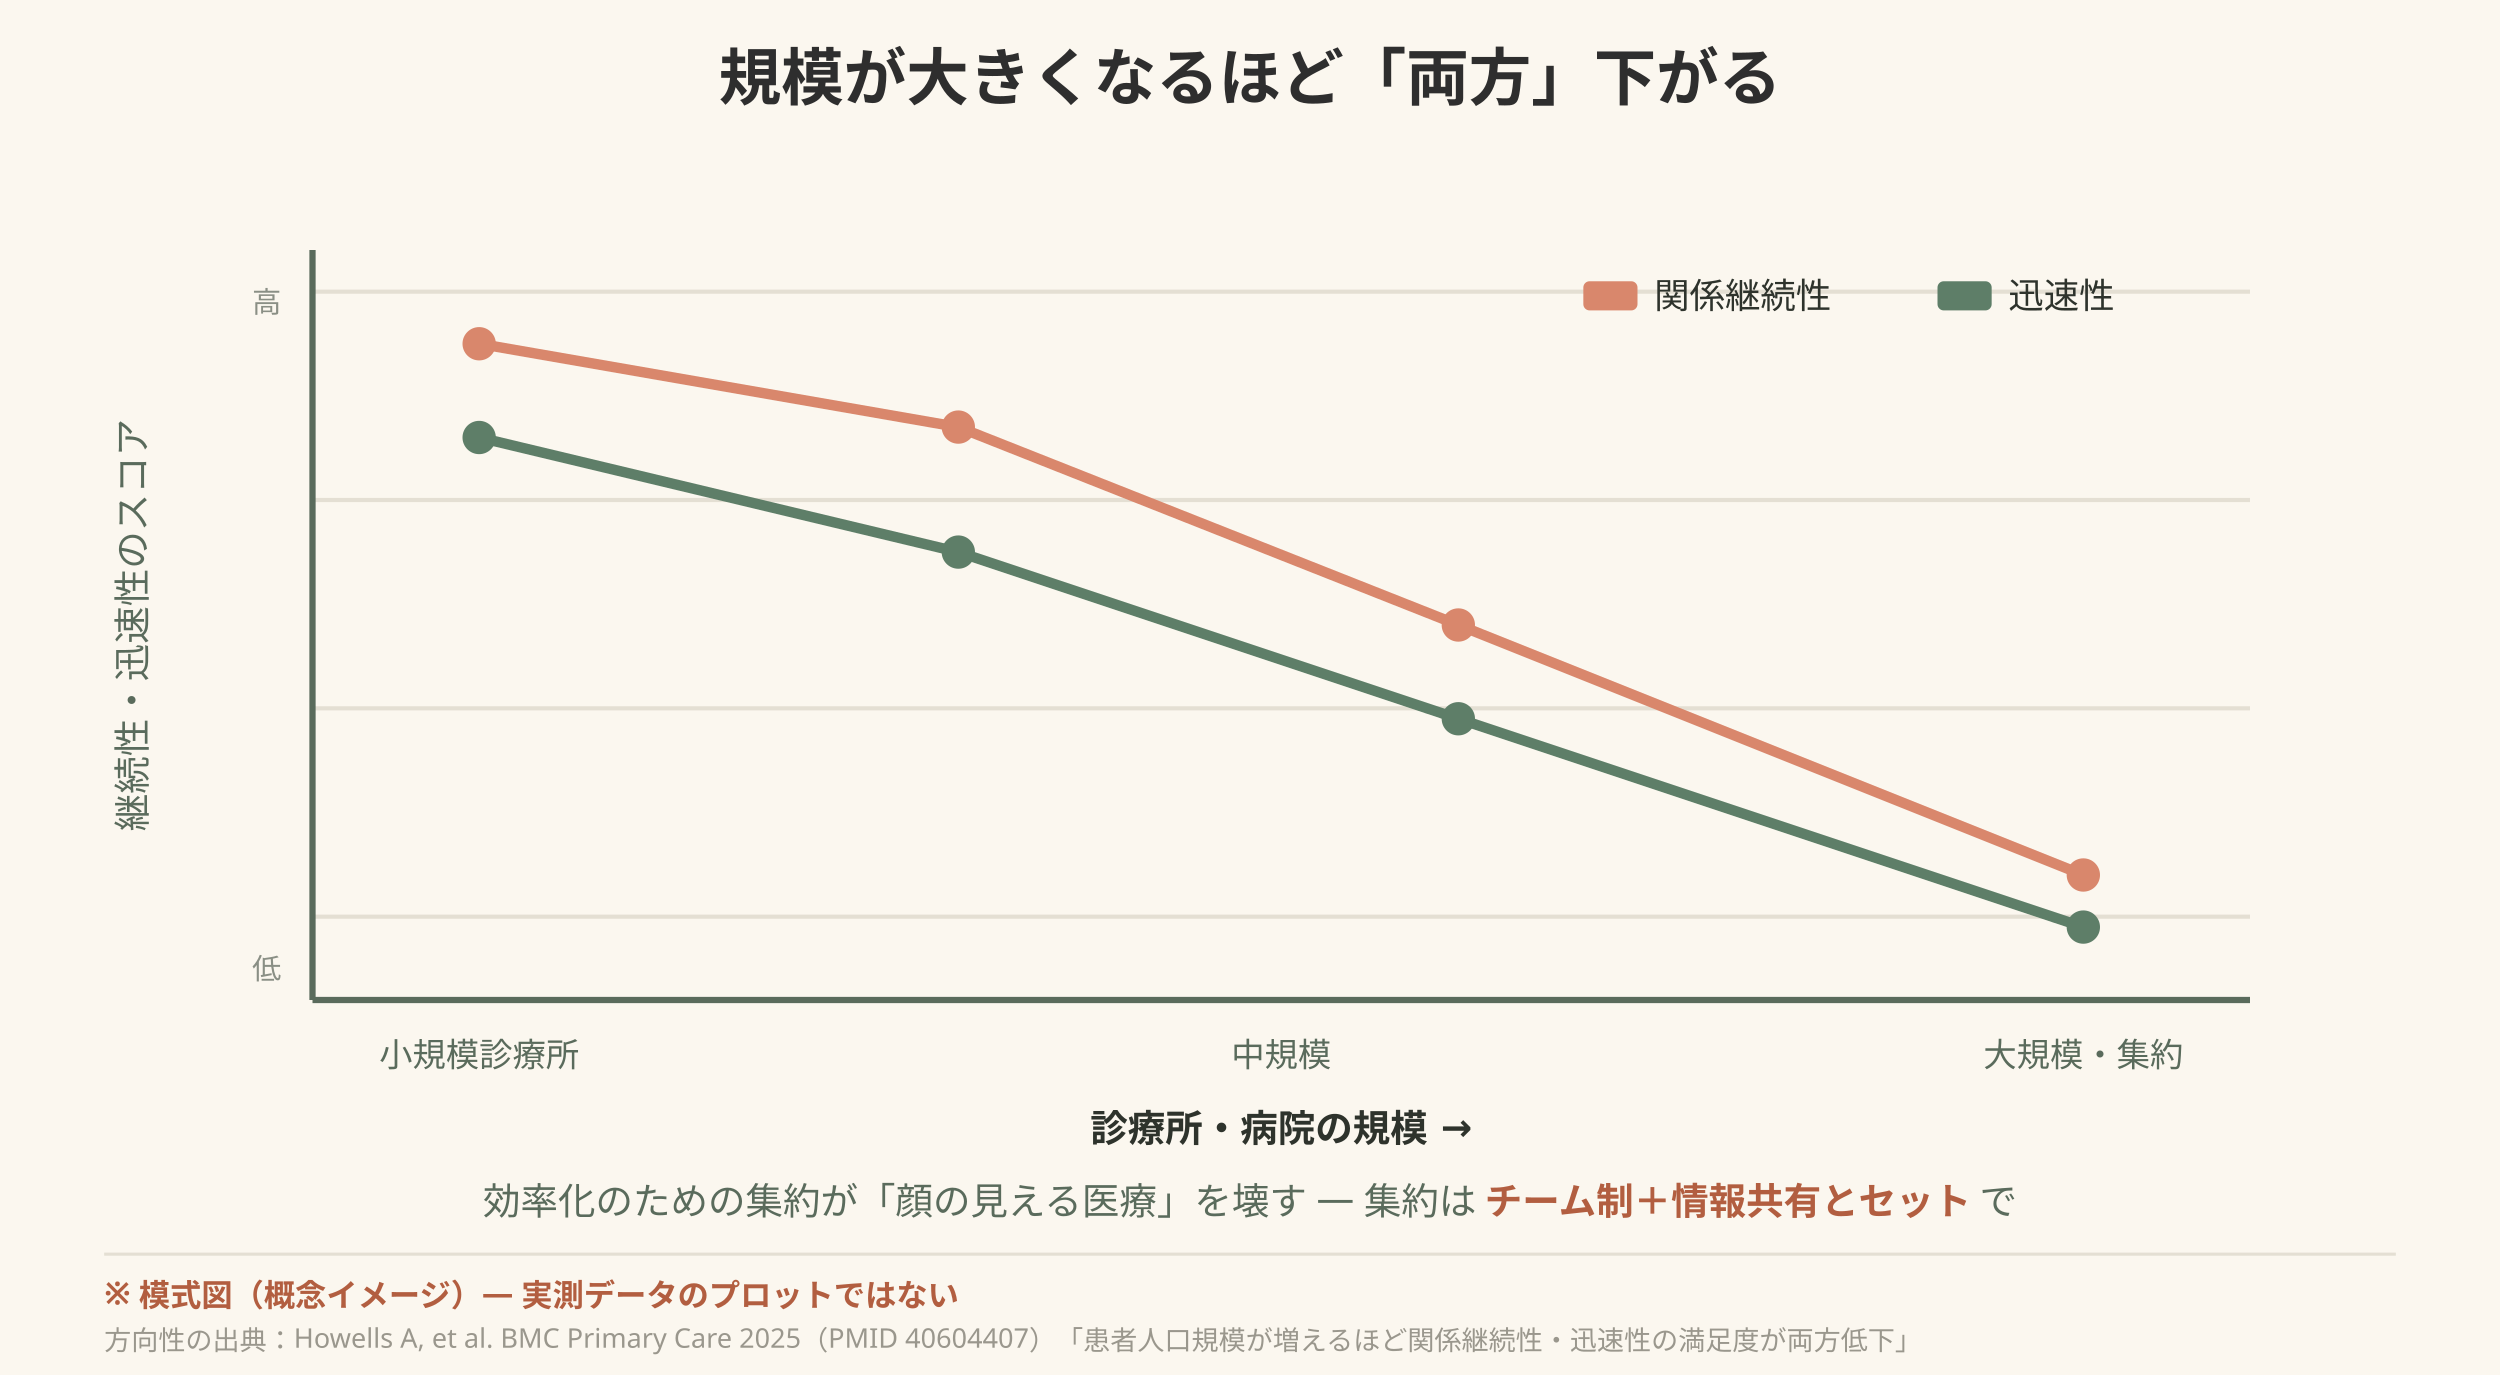
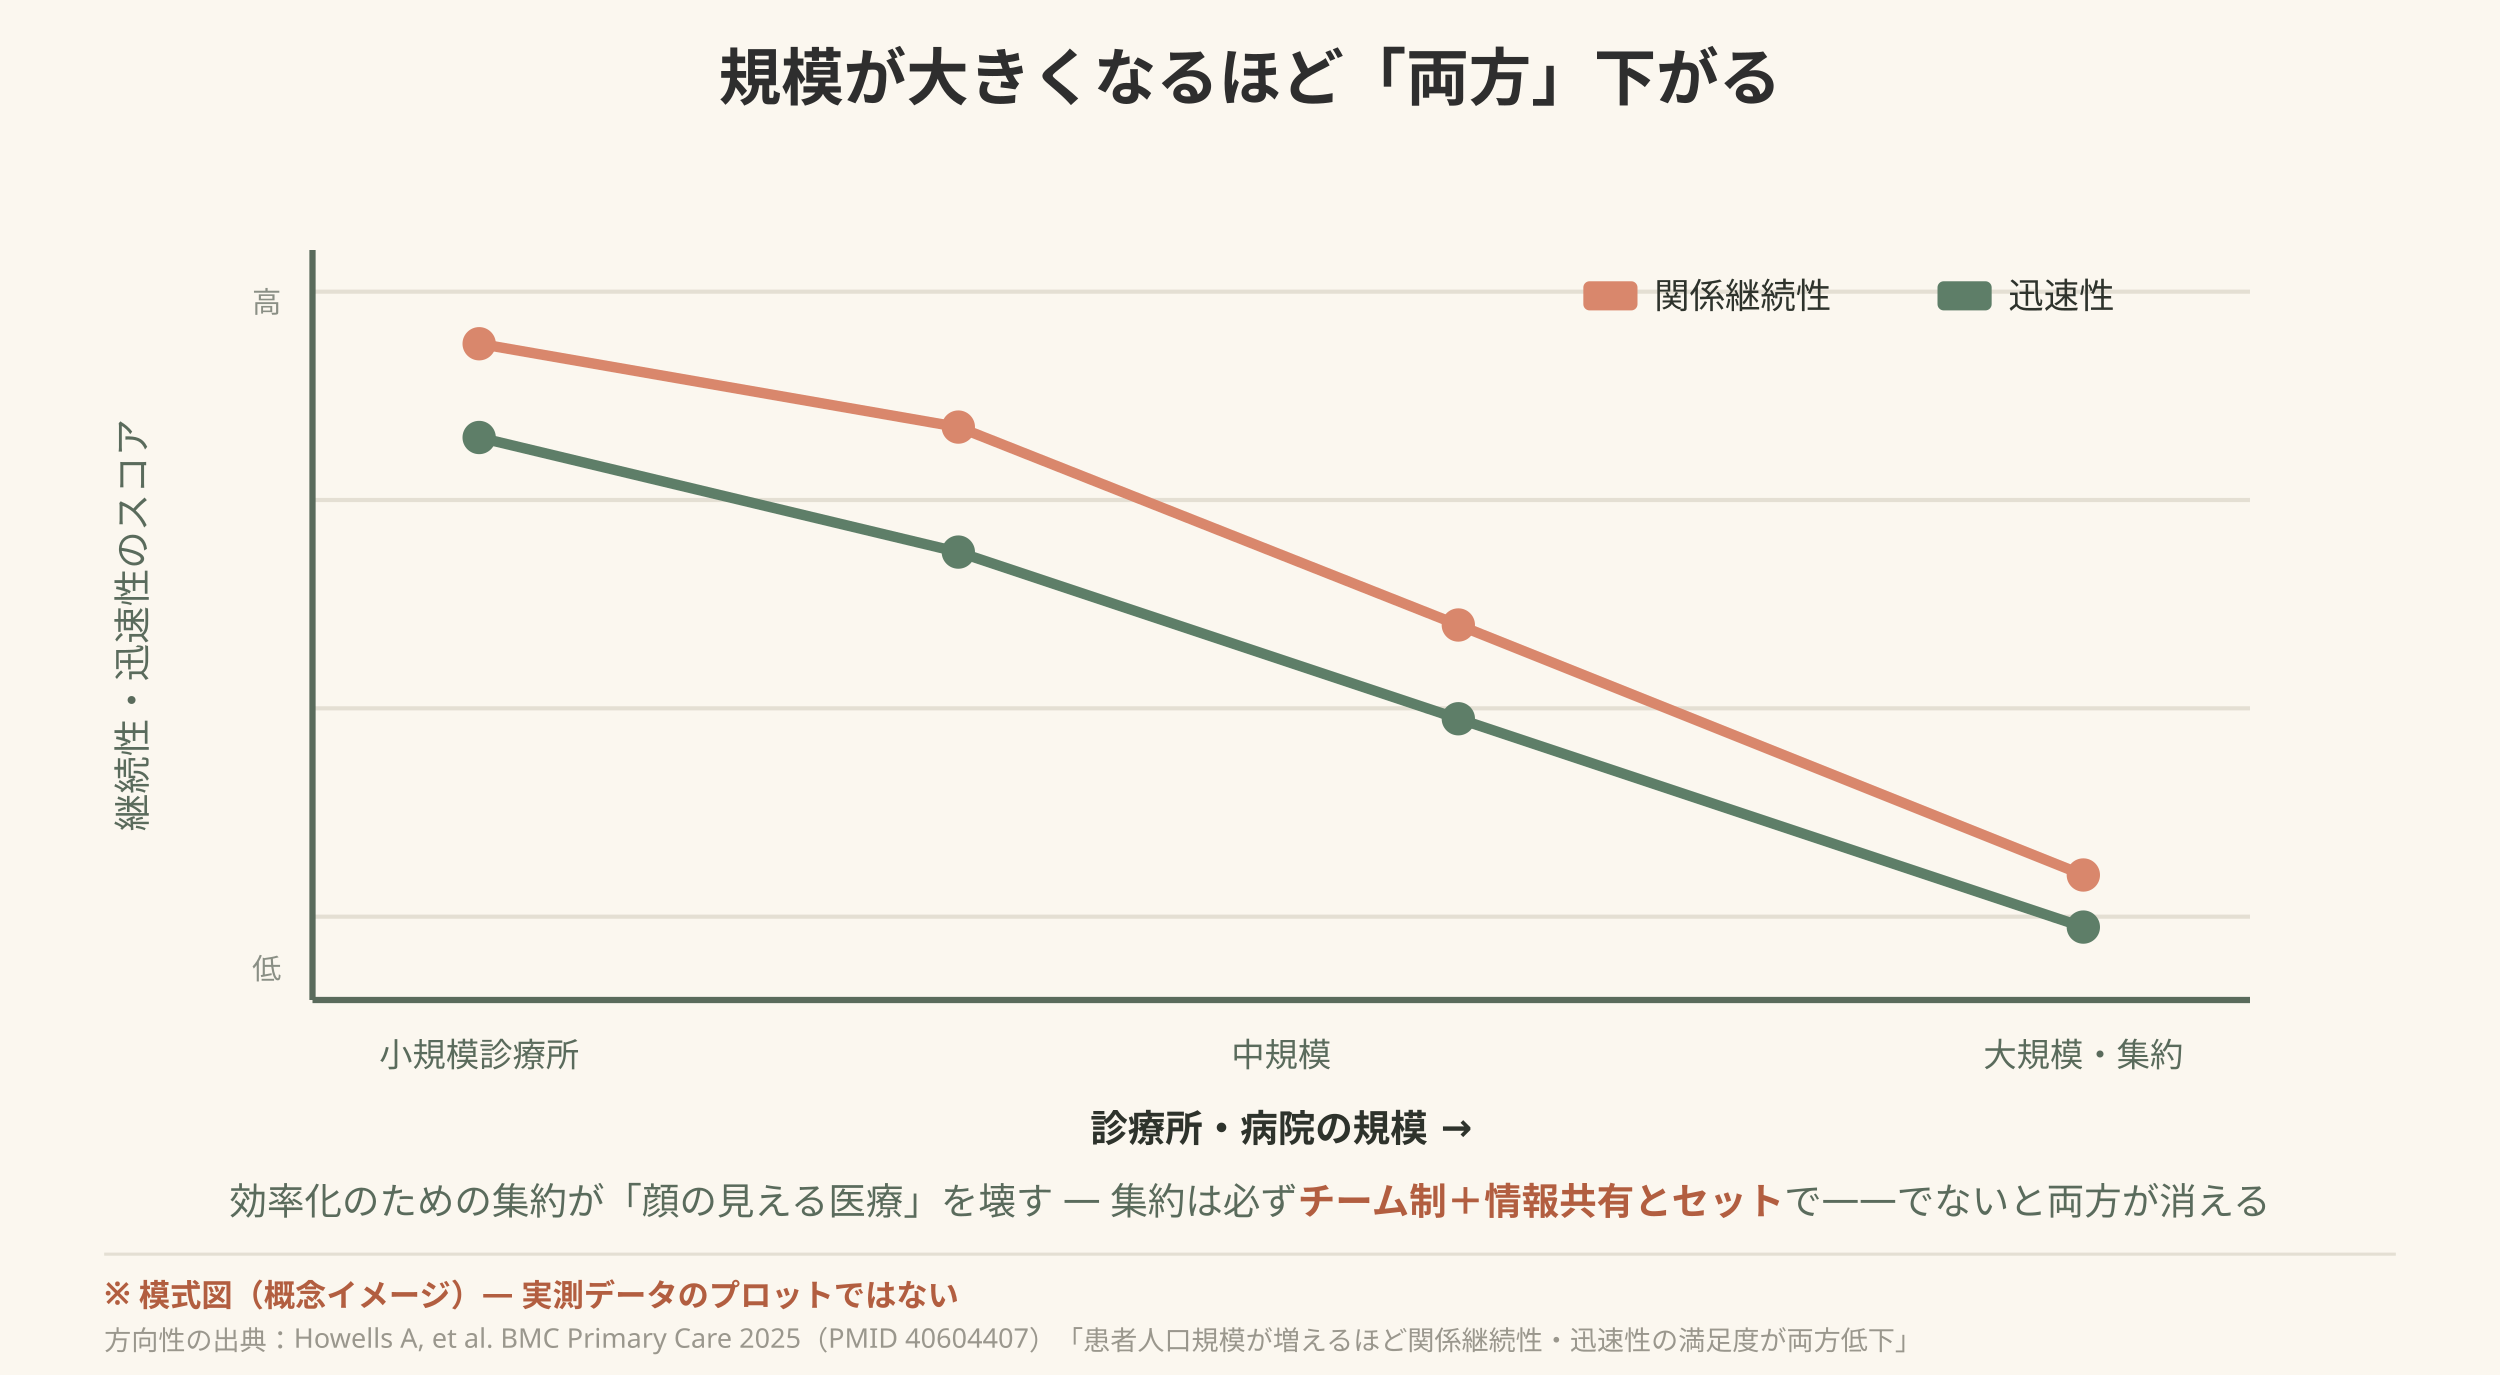
<svg xmlns="http://www.w3.org/2000/svg" width="1200" height="660" viewBox="0 0 1200 660" font-family="'Hiragino Sans','Noto Sans JP',sans-serif">
  <rect x="0" y="0" width="1200" height="660" fill="#FBF7EF" />
  <text x="600" y="48" text-anchor="middle" font-size="30" font-weight="bold" fill="#2E2E2E">規模が大きくなるほど「両方」下がる</text>
  <line x1="150" y1="140" x2="1080" y2="140" stroke="#E4DFD3" stroke-width="2" />
  <line x1="150" y1="240" x2="1080" y2="240" stroke="#E4DFD3" stroke-width="2" />
  <line x1="150" y1="340" x2="1080" y2="340" stroke="#E4DFD3" stroke-width="2" />
  <line x1="150" y1="440" x2="1080" y2="440" stroke="#E4DFD3" stroke-width="2" />
  <line x1="150" y1="120" x2="150" y2="480" stroke="#5A6B5C" stroke-width="3" />
  <line x1="150" y1="480" x2="1080" y2="480" stroke="#5A6B5C" stroke-width="3" />
  <text x="70" y="300" text-anchor="middle" font-size="18" fill="#5A6B5C" transform="rotate(-90 70 300)">継続性・迅速性のスコア</text>
  <text x="135" y="150" text-anchor="end" font-size="14" fill="#8A8F85">高</text>
  <text x="135" y="470" text-anchor="end" font-size="14" fill="#8A8F85">低</text>
  <text x="230" y="512" text-anchor="middle" font-size="16" fill="#5A6B5C">小規模診療所</text>
  <text x="615" y="512" text-anchor="middle" font-size="16" fill="#5A6B5C">中規模</text>
  <text x="1000" y="512" text-anchor="middle" font-size="16" fill="#5A6B5C">大規模・集約</text>
  <text x="615" y="548" text-anchor="middle" font-size="18" font-weight="bold" fill="#2E332C">診療所・病院の規模 →</text>
  <polyline points="230,165 460,205 700,300 1000,420" fill="none" stroke="#D9876C" stroke-width="5" />
  <circle cx="230" cy="165" r="8" fill="#D9876C" />
  <circle cx="460" cy="205" r="8" fill="#D9876C" />
  <circle cx="700" cy="300" r="8" fill="#D9876C" />
  <circle cx="1000" cy="420" r="8" fill="#D9876C" />
  <polyline points="230,210 460,265 700,345 1000,445" fill="none" stroke="#5E7E68" stroke-width="5" stroke-dasharray="2 0" />
  <circle cx="230" cy="210" r="8" fill="#5E7E68" />
  <circle cx="460" cy="265" r="8" fill="#5E7E68" />
  <circle cx="700" cy="345" r="8" fill="#5E7E68" />
  <circle cx="1000" cy="445" r="8" fill="#5E7E68" />
  <rect x="760" y="135" width="26" height="14" rx="3" fill="#D9876C" />
  <text x="794" y="148" font-size="17" fill="#2E332C">関係継続性</text>
  <rect x="930" y="135" width="26" height="14" rx="3" fill="#5E7E68" />
  <text x="964" y="148" font-size="17" fill="#2E332C">迅速性</text>
  <rect x="55" y="558" width="1090" height="0" fill="none" />
-   <text x="600" y="583" text-anchor="middle" font-size="18" fill="#5A6B5C">効率化のための集約が「顔の見える医療」を壊す — 集約は <tspan font-weight="bold" fill="#B25E40">チーム制＋情報共有とセット</tspan> で</text>
+   <text x="600" y="583" text-anchor="middle" font-size="18" fill="#5A6B5C">効率化のための集約が「顔の見える医療」を壊す — 集約は必ず<tspan font-weight="bold" fill="#B25E40">チーム制＋情報共有とセット</tspan>で——でないと両方が消える</text>
  <line x1="50" y1="602" x2="1150" y2="602" stroke="#E4DFD3" stroke-width="1.5" />
  <text x="50" y="626" font-size="15" font-weight="bold" fill="#B25E40">※ 模式図（概念イメージ）— 実測データのプロットではない</text>
  <text x="50" y="648" font-size="13" fill="#9A978D">方向性の出典：Howells A, et al. BMC Primary Care 2025（PMID 40604407）「患者人口規模が増えるほど関係継続性・迅速性の満足度が両方低下」</text>
</svg>
